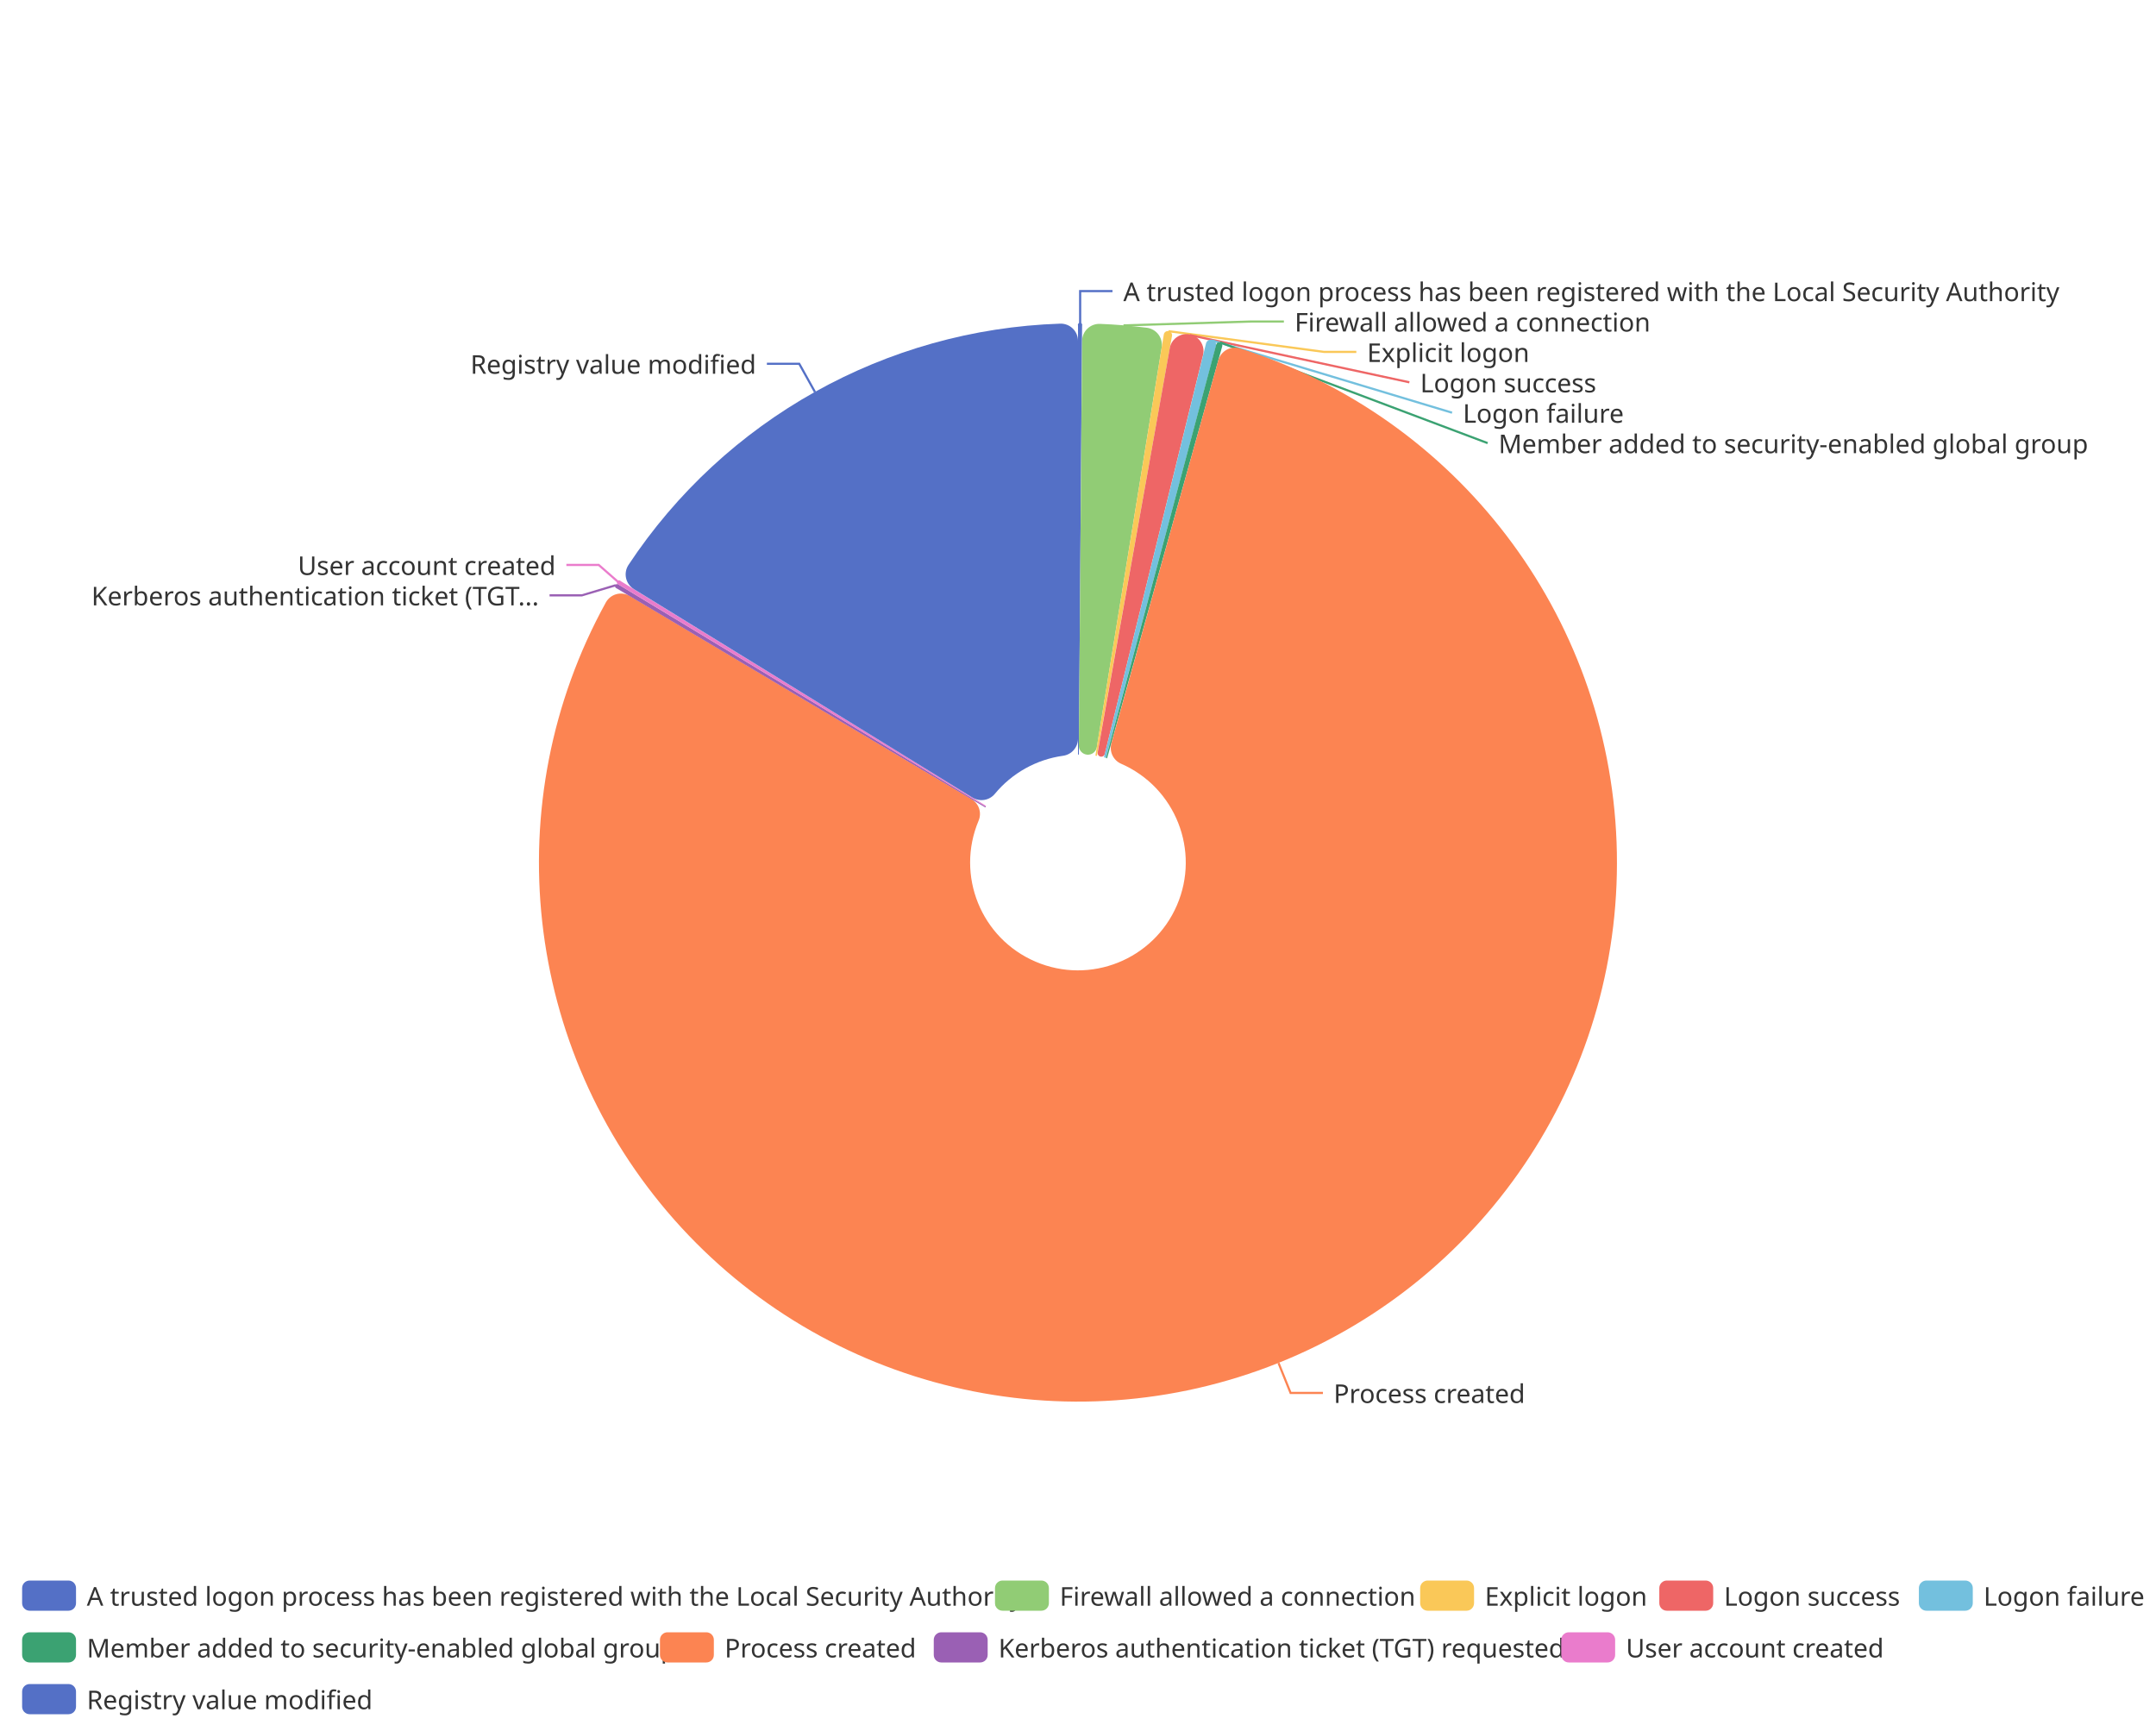
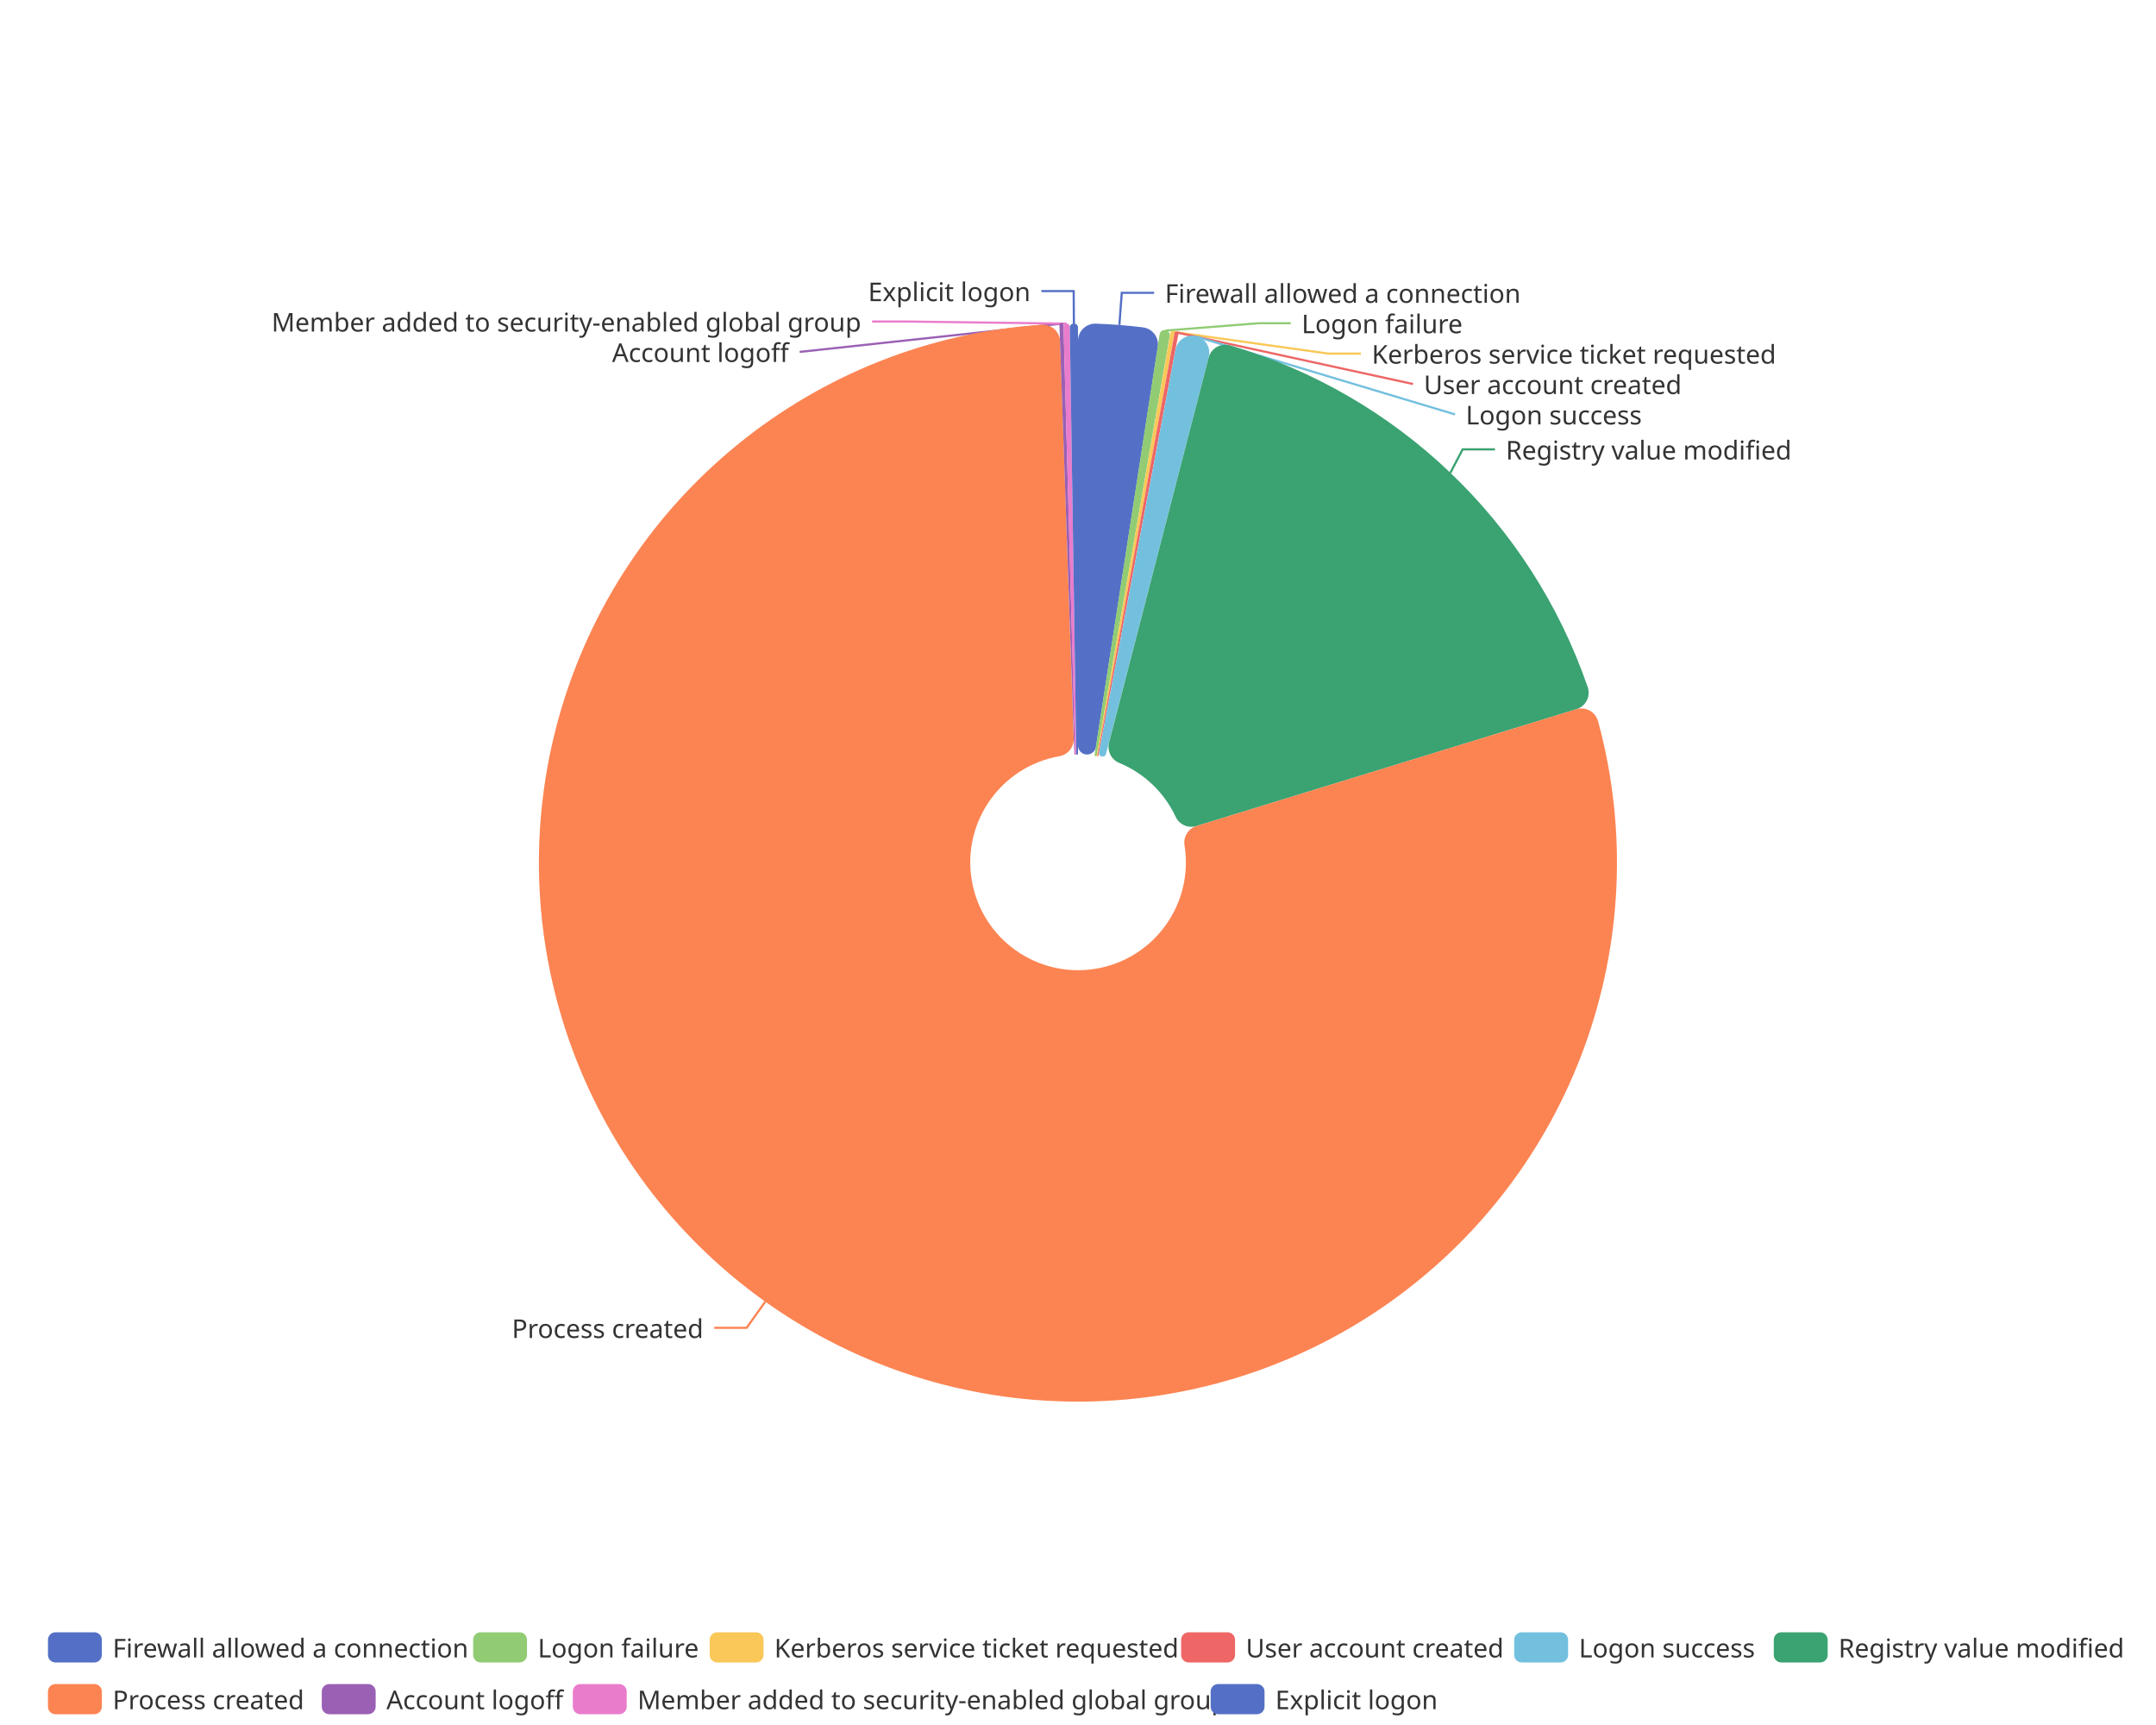
<svg xmlns="http://www.w3.org/2000/svg" width="1000" height="800" version="1.1" baseProfile="full" viewBox="0 0 1000 800">
  <rect width="1000" height="800" x="0" y="0" id="0" fill="none" />
-   <polyline points="501 150 501 135 516 135" fill="none" stroke="#5470c6" />
-   <polyline points="521.1 150.9 580.5 149.1 595.5 149.1" fill="none" stroke="#91cc75" />
-   <polyline points="542 153.6 614.1 163.2 629.1 163.2" fill="none" stroke="#fac858" />
-   <polyline points="551.9 155.4 653.7 177.3 653.7 177.3" fill="none" stroke="#ee6666" />
-   <polyline points="562.2 157.9 673.5 191.4 673.5 191.4" fill="none" stroke="#73c0de" />
-   <polyline points="565.9 158.8 690 205.5 690 205.5" fill="none" stroke="#3ba272" />
-   <polyline points="593 632.1 598.6 646 613.6 646" fill="none" stroke="#fc8452" />
-   <polyline points="285.6 271.4 269.9 276.1 254.9 276.1" fill="none" stroke="#9a60b4" />
-   <polyline points="286.6 269.8 277.7 262 262.7 262" fill="none" stroke="#ea7ccc" />
-   <polyline points="378 181.8 370.7 168.7 355.7 168.7" fill="none" stroke="#5470c6" />
-   <path d="M500 151A1 1 0 1 1 501.9 151L500.4 349.8A0.2 0.2 0 0 1 500 349.8Z" fill="#5470c6" />
-   <path d="M501.9 158.1A8 8 0 0 1 510.2 150.2A250 250 0 0 1 531.9 152A8 8 0 0 1 538.8 161.3L508.7 346.7A4.2 4.2 0 0 1 500.4 346Z" fill="#91cc75" />
-   <path d="M539.8 155.1A1.9 1.9 0 1 1 543.6 155.8L508.8 350.4A0.4 0.4 0 0 1 508.1 350.3Z" fill="#fac858" />
-   <path d="M542.5 161.8A7.9 7.9 0 1 1 557.9 165.1L512.4 349.8A1.7 1.7 0 0 1 509.1 349.1Z" fill="#ee6666" />
-   <path d="M559.3 159.6A2.4 2.4 0 1 1 563.9 160.8L513 351.2A0.5 0.5 0 0 1 512.1 351Z" fill="#73c0de" />
-   <path d="M564.1 159.8A1.4 1.4 0 1 1 566.9 160.6L513.5 351.6A0.3 0.3 0 0 1 513 351.4Z" fill="#3ba272" />
-   <path d="M565.1 167A8 8 0 0 1 575.2 161.6A250 250 0 1 1 281 279.4A8 8 0 0 1 292.1 276.4L450.6 370.6A8 8 0 0 1 453.9 380.6A50 50 0 1 0 520 354.2A8 8 0 0 1 515.5 344.7Z" fill="#fc8452" />
-   <path d="M285.9 272.8A1 1 0 1 1 286.9 271.1L457.1 374A0.2 0.2 0 0 1 456.9 374.4Z" fill="#9a60b4" />
-   <path d="M286.9 271.1A1 1 0 1 1 287.9 269.5L457.3 373.7A0.2 0.2 0 0 1 457.1 374Z" fill="#ea7ccc" />
-   <path d="M294 273.2A8 8 0 0 1 291.5 262A250 250 0 0 1 491.7 150.1A8 8 0 0 1 500 158.1L500 342.6A8 8 0 0 1 493.1 350.5A50 50 0 0 0 461.4 368.2A8 8 0 0 1 451.1 369.9Z" fill="#5470c6" />
-   <text dominant-baseline="central" text-anchor="start" style="font-size:12px;font-family:sans-serif;" xml:space="preserve" transform="translate(521.0166 135.002)" fill="#333" stroke="rgb(255,255,255)" stroke-width="2" paint-order="stroke" stroke-miterlimit="2">A trusted logon process has been registered with the Local Security Authority</text>
-   <text dominant-baseline="central" text-anchor="start" style="font-size:12px;font-family:sans-serif;" xml:space="preserve" transform="translate(600.4792 149.102)" fill="#333" stroke="rgb(255,255,255)" stroke-width="2" paint-order="stroke" stroke-miterlimit="2">Firewall allowed a connection</text>
-   <text dominant-baseline="central" text-anchor="start" style="font-size:12px;font-family:sans-serif;" xml:space="preserve" transform="translate(634.0788 163.202)" fill="#333" stroke="rgb(255,255,255)" stroke-width="2" paint-order="stroke" stroke-miterlimit="2">Explicit logon</text>
-   <text dominant-baseline="central" text-anchor="start" style="font-size:12px;font-family:sans-serif;" xml:space="preserve" transform="translate(658.7199 177.302)" fill="#333" stroke="rgb(255,255,255)" stroke-width="2" paint-order="stroke" stroke-miterlimit="2">Logon success</text>
-   <text dominant-baseline="central" text-anchor="start" style="font-size:12px;font-family:sans-serif;" xml:space="preserve" transform="translate(678.5043 191.402)" fill="#333" stroke="rgb(255,255,255)" stroke-width="2" paint-order="stroke" stroke-miterlimit="2">Logon failure</text>
-   <text dominant-baseline="central" text-anchor="start" style="font-size:12px;font-family:sans-serif;" xml:space="preserve" transform="translate(695.0401 205.502)" fill="#333" stroke="rgb(255,255,255)" stroke-width="2" paint-order="stroke" stroke-miterlimit="2">Member added to security-enabled global group</text>
-   <text dominant-baseline="central" text-anchor="start" style="font-size:12px;font-family:sans-serif;" xml:space="preserve" transform="translate(618.5573 645.9908)" fill="#333" stroke="rgb(255,255,255)" stroke-width="2" paint-order="stroke" stroke-miterlimit="2">Process created</text>
-   <text dominant-baseline="central" text-anchor="end" style="font-size:12px;font-family:sans-serif;" xml:space="preserve" transform="translate(249.9493 276.0878)" fill="#333" stroke="rgb(255,255,255)" stroke-width="2" paint-order="stroke" stroke-miterlimit="2">Kerberos authentication ticket (TGT...</text>
-   <text dominant-baseline="central" text-anchor="end" style="font-size:12px;font-family:sans-serif;" xml:space="preserve" transform="translate(257.741 261.9878)" fill="#333" stroke="rgb(255,255,255)" stroke-width="2" paint-order="stroke" stroke-miterlimit="2">User account created</text>
-   <text dominant-baseline="central" text-anchor="end" style="font-size:12px;font-family:sans-serif;" xml:space="preserve" transform="translate(350.7289 168.6691)" fill="#333" stroke="rgb(255,255,255)" stroke-width="2" paint-order="stroke" stroke-miterlimit="2">Registry value modified</text>
-   <path d="M-5 -5l989.5 0l0 72l-989.5 0Z" transform="translate(10.26 733)" fill="rgb(0,0,0)" fill-opacity="0" stroke="#ccc" stroke-width="0" />
-   <path d="M3.5 0L21.5 0A3.5 3.5 0 0 1 25 3.5L25 10.5A3.5 3.5 0 0 1 21.5 14L3.5 14A3.5 3.5 0 0 1 0 10.5L0 3.5A3.5 3.5 0 0 1 3.5 0" transform="translate(10.26 733)" fill="#5470c6" />
-   <text dominant-baseline="central" text-anchor="start" style="font-size:12px;font-family:sans-serif;" xml:space="preserve" x="30" y="7" transform="translate(10.26 733)" fill="#333">A trusted logon process has been registered with the Local Security Authority</text>
-   <path d="M3.5 0L21.5 0A3.5 3.5 0 0 1 25 3.5L25 10.5A3.5 3.5 0 0 1 21.5 14L3.5 14A3.5 3.5 0 0 1 0 10.5L0 3.5A3.5 3.5 0 0 1 3.5 0" transform="translate(461.5 733)" fill="#91cc75" />
-   <text dominant-baseline="central" text-anchor="start" style="font-size:12px;font-family:sans-serif;" xml:space="preserve" x="30" y="7" transform="translate(461.5 733)" fill="#333">Firewall allowed a connection</text>
-   <path d="M3.5 0L21.5 0A3.5 3.5 0 0 1 25 3.5L25 10.5A3.5 3.5 0 0 1 21.5 14L3.5 14A3.5 3.5 0 0 1 0 10.5L0 3.5A3.5 3.5 0 0 1 3.5 0" transform="translate(658.7 733)" fill="#fac858" />
-   <text dominant-baseline="central" text-anchor="start" style="font-size:12px;font-family:sans-serif;" xml:space="preserve" x="30" y="7" transform="translate(658.7 733)" fill="#333">Explicit logon</text>
-   <path d="M3.5 0L21.5 0A3.5 3.5 0 0 1 25 3.5L25 10.5A3.5 3.5 0 0 1 21.5 14L3.5 14A3.5 3.5 0 0 1 0 10.5L0 3.5A3.5 3.5 0 0 1 3.5 0" transform="translate(769.62 733)" fill="#ee6666" />
-   <text dominant-baseline="central" text-anchor="start" style="font-size:12px;font-family:sans-serif;" xml:space="preserve" x="30" y="7" transform="translate(769.62 733)" fill="#333">Logon success</text>
-   <path d="M3.5 0L21.5 0A3.5 3.5 0 0 1 25 3.5L25 10.5A3.5 3.5 0 0 1 21.5 14L3.5 14A3.5 3.5 0 0 1 0 10.5L0 3.5A3.5 3.5 0 0 1 3.5 0" transform="translate(890.02 733)" fill="#73c0de" />
-   <text dominant-baseline="central" text-anchor="start" style="font-size:12px;font-family:sans-serif;" xml:space="preserve" x="30" y="7" transform="translate(890.02 733)" fill="#333">Logon failure</text>
-   <path d="M3.5 0L21.5 0A3.5 3.5 0 0 1 25 3.5L25 10.5A3.5 3.5 0 0 1 21.5 14L3.5 14A3.5 3.5 0 0 1 0 10.5L0 3.5A3.5 3.5 0 0 1 3.5 0" transform="translate(10.26 757)" fill="#3ba272" />
-   <text dominant-baseline="central" text-anchor="start" style="font-size:12px;font-family:sans-serif;" xml:space="preserve" x="30" y="7" transform="translate(10.26 757)" fill="#333">Member added to security-enabled global group</text>
-   <path d="M3.5 0L21.5 0A3.5 3.5 0 0 1 25 3.5L25 10.5A3.5 3.5 0 0 1 21.5 14L3.5 14A3.5 3.5 0 0 1 0 10.5L0 3.5A3.5 3.5 0 0 1 3.5 0" transform="translate(306.1 757)" fill="#fc8452" />
-   <text dominant-baseline="central" text-anchor="start" style="font-size:12px;font-family:sans-serif;" xml:space="preserve" x="30" y="7" transform="translate(306.1 757)" fill="#333">Process created</text>
-   <path d="M3.5 0L21.5 0A3.5 3.5 0 0 1 25 3.5L25 10.5A3.5 3.5 0 0 1 21.5 14L3.5 14A3.5 3.5 0 0 1 0 10.5L0 3.5A3.5 3.5 0 0 1 3.5 0" transform="translate(433.1 757)" fill="#9a60b4" />
-   <text dominant-baseline="central" text-anchor="start" style="font-size:12px;font-family:sans-serif;" xml:space="preserve" x="30" y="7" transform="translate(433.1 757)" fill="#333">Kerberos authentication ticket (TGT) requested</text>
-   <path d="M3.5 0L21.5 0A3.5 3.5 0 0 1 25 3.5L25 10.5A3.5 3.5 0 0 1 21.5 14L3.5 14A3.5 3.5 0 0 1 0 10.5L0 3.5A3.5 3.5 0 0 1 3.5 0" transform="translate(724.14 757)" fill="#ea7ccc" />
-   <text dominant-baseline="central" text-anchor="start" style="font-size:12px;font-family:sans-serif;" xml:space="preserve" x="30" y="7" transform="translate(724.14 757)" fill="#333">User account created</text>
-   <path d="M3.5 0L21.5 0A3.5 3.5 0 0 1 25 3.5L25 10.5A3.5 3.5 0 0 1 21.5 14L3.5 14A3.5 3.5 0 0 1 0 10.5L0 3.5A3.5 3.5 0 0 1 3.5 0" transform="translate(10.26 781)" fill="#5470c6" />
-   <text dominant-baseline="central" text-anchor="start" style="font-size:12px;font-family:sans-serif;" xml:space="preserve" x="30" y="7" transform="translate(10.26 781)" fill="#333">Registry value modified</text>
+   <polyline points="519.2 150.7 520.3 135.8 535.3 135.8" fill="none" stroke="#5470c6" />
+   <polyline points="540.6 153.3 583.7 149.9 598.7 149.9" fill="none" stroke="#91cc75" />
+   <polyline points="543.9 153.9 616.2 164 631.2 164" fill="none" stroke="#fac858" />
+   <polyline points="545.8 154.2 655.4 178.1 655.4 178.1" fill="none" stroke="#ee6666" />
+   <polyline points="554.7 156.1 674.9 192.2 674.9 192.2" fill="none" stroke="#73c0de" />
+   <polyline points="672.7 219.3 678.4 208.4 693.4 208.4" fill="none" stroke="#3ba272" />
+   <polyline points="355 603.6 346.3 615.8 331.3 615.8" fill="none" stroke="#fc8452" />
+   <polyline points="492.3 150.1 370.9 163.2 370.9 163.2" fill="none" stroke="#9a60b4" />
+   <polyline points="494.7 150.1 419.5 149.1 404.5 149.1" fill="none" stroke="#ea7ccc" />
+   <polyline points="498.1 150 498 135 483 135" fill="none" stroke="#5470c6" />
+   <path d="M500 158.1A8 8 0 0 1 508.3 150.1A250 250 0 0 1 530 151.8A8 8 0 0 1 537 161L508.3 346.6A4.2 4.2 0 0 1 500 346Z" fill="#5470c6" />
+   <path d="M537.8 155.3A2.4 2.4 0 1 1 542.5 156.1L508.7 350.3A0.5 0.5 0 0 1 507.7 350.1Z" fill="#91cc75" />
+   <path d="M542.8 154.7A1 1 0 1 1 544.7 155L509 350.6A0.2 0.2 0 0 1 508.6 350.6Z" fill="#fac858" />
+   <path d="M544.7 155A1 1 0 1 1 546.5 155.3L509.4 350.7A0.2 0.2 0 0 1 509 350.6Z" fill="#ee6666" />
+   <path d="M545.2 162.3A7.9 7.9 0 1 1 560.6 165.7L512.9 350A1.7 1.7 0 0 1 509.7 349.3Z" fill="#73c0de" />
+   <path d="M560.6 165.8A8 8 0 0 1 570.6 160.2A250 250 0 0 1 736.4 318.6A8 8 0 0 1 731.2 328.9L554.9 383.1A8 8 0 0 1 545.3 378.8A50 50 0 0 0 519.1 353.8A8 8 0 0 1 514.4 344.4Z" fill="#3ba272" />
+   <path d="M731.2 328.9A8 8 0 0 1 741.2 334.4A250 250 0 1 1 483.1 150.6A8 8 0 0 1 491.7 158.3L498 342.6A8 8 0 0 1 491.4 350.7A50 50 0 1 0 549.4 392A8 8 0 0 1 554.9 383.1Z" fill="#fc8452" />
+   <path d="M491.4 151.1A1 1 0 1 1 493.3 151L498.7 349.8A0.2 0.2 0 0 1 498.3 349.8Z" fill="#9a60b4" />
+   <path d="M493.3 151.5A1.4 1.4 0 1 1 496.2 151.5L499.2 349.7A0.3 0.3 0 0 1 498.6 349.7Z" fill="#ea7ccc" />
+   <path d="M496.2 151.9A1.9 1.9 0 1 1 500 151.9L500 349.6A0.4 0.4 0 0 1 499.2 349.6Z" fill="#5470c6" />
+   <text dominant-baseline="central" text-anchor="start" style="font-size:12px;font-family:sans-serif;" xml:space="preserve" transform="translate(540.3123 135.7796)" fill="#333" stroke="rgb(255,255,255)" stroke-width="2" paint-order="stroke" stroke-miterlimit="2">Firewall allowed a connection</text>
+   <text dominant-baseline="central" text-anchor="start" style="font-size:12px;font-family:sans-serif;" xml:space="preserve" transform="translate(603.7086 149.8796)" fill="#333" stroke="rgb(255,255,255)" stroke-width="2" paint-order="stroke" stroke-miterlimit="2">Logon failure</text>
+   <text dominant-baseline="central" text-anchor="start" style="font-size:12px;font-family:sans-serif;" xml:space="preserve" transform="translate(636.2494 163.9796)" fill="#333" stroke="rgb(255,255,255)" stroke-width="2" paint-order="stroke" stroke-miterlimit="2">Kerberos service ticket requested</text>
+   <text dominant-baseline="central" text-anchor="start" style="font-size:12px;font-family:sans-serif;" xml:space="preserve" transform="translate(660.3866 178.0796)" fill="#333" stroke="rgb(255,255,255)" stroke-width="2" paint-order="stroke" stroke-miterlimit="2">User account created</text>
+   <text dominant-baseline="central" text-anchor="start" style="font-size:12px;font-family:sans-serif;" xml:space="preserve" transform="translate(679.8539 192.1796)" fill="#333" stroke="rgb(255,255,255)" stroke-width="2" paint-order="stroke" stroke-miterlimit="2">Logon success</text>
+   <text dominant-baseline="central" text-anchor="start" style="font-size:12px;font-family:sans-serif;" xml:space="preserve" transform="translate(698.4247 208.4267)" fill="#333" stroke="rgb(255,255,255)" stroke-width="2" paint-order="stroke" stroke-miterlimit="2">Registry value modified</text>
+   <text dominant-baseline="central" text-anchor="end" style="font-size:12px;font-family:sans-serif;" xml:space="preserve" transform="translate(326.2588 615.844)" fill="#333" stroke="rgb(255,255,255)" stroke-width="2" paint-order="stroke" stroke-miterlimit="2">Process created</text>
+   <text dominant-baseline="central" text-anchor="end" style="font-size:12px;font-family:sans-serif;" xml:space="preserve" transform="translate(365.8755 163.2078)" fill="#333" stroke="rgb(255,255,255)" stroke-width="2" paint-order="stroke" stroke-miterlimit="2">Account logoff</text>
+   <text dominant-baseline="central" text-anchor="end" style="font-size:12px;font-family:sans-serif;" xml:space="preserve" transform="translate(399.4504 149.1078)" fill="#333" stroke="rgb(255,255,255)" stroke-width="2" paint-order="stroke" stroke-miterlimit="2">Member added to security-enabled global group</text>
+   <text dominant-baseline="central" text-anchor="end" style="font-size:12px;font-family:sans-serif;" xml:space="preserve" transform="translate(477.9668 135.0078)" fill="#333" stroke="rgb(255,255,255)" stroke-width="2" paint-order="stroke" stroke-miterlimit="2">Explicit logon</text>
+   <path d="M-5 -5l965.5 0l0 48l-965.5 0Z" transform="translate(22.24 757)" fill="rgb(0,0,0)" fill-opacity="0" stroke="#ccc" stroke-width="0" />
+   <path d="M3.5 0L21.5 0A3.5 3.5 0 0 1 25 3.5L25 10.5A3.5 3.5 0 0 1 21.5 14L3.5 14A3.5 3.5 0 0 1 0 10.5L0 3.5A3.5 3.5 0 0 1 3.5 0" transform="translate(22.24 757)" fill="#5470c6" />
+   <text dominant-baseline="central" text-anchor="start" style="font-size:12px;font-family:sans-serif;" xml:space="preserve" x="30" y="7" transform="translate(22.24 757)" fill="#333">Firewall allowed a connection</text>
+   <path d="M3.5 0L21.5 0A3.5 3.5 0 0 1 25 3.5L25 10.5A3.5 3.5 0 0 1 21.5 14L3.5 14A3.5 3.5 0 0 1 0 10.5L0 3.5A3.5 3.5 0 0 1 3.5 0" transform="translate(219.44 757)" fill="#91cc75" />
+   <text dominant-baseline="central" text-anchor="start" style="font-size:12px;font-family:sans-serif;" xml:space="preserve" x="30" y="7" transform="translate(219.44 757)" fill="#333">Logon failure</text>
+   <path d="M3.5 0L21.5 0A3.5 3.5 0 0 1 25 3.5L25 10.5A3.5 3.5 0 0 1 21.5 14L3.5 14A3.5 3.5 0 0 1 0 10.5L0 3.5A3.5 3.5 0 0 1 3.5 0" transform="translate(329.16 757)" fill="#fac858" />
+   <text dominant-baseline="central" text-anchor="start" style="font-size:12px;font-family:sans-serif;" xml:space="preserve" x="30" y="7" transform="translate(329.16 757)" fill="#333">Kerberos service ticket requested</text>
+   <path d="M3.5 0L21.5 0A3.5 3.5 0 0 1 25 3.5L25 10.5A3.5 3.5 0 0 1 21.5 14L3.5 14A3.5 3.5 0 0 1 0 10.5L0 3.5A3.5 3.5 0 0 1 3.5 0" transform="translate(547.84 757)" fill="#ee6666" />
+   <text dominant-baseline="central" text-anchor="start" style="font-size:12px;font-family:sans-serif;" xml:space="preserve" x="30" y="7" transform="translate(547.84 757)" fill="#333">User account created</text>
+   <path d="M3.5 0L21.5 0A3.5 3.5 0 0 1 25 3.5L25 10.5A3.5 3.5 0 0 1 21.5 14L3.5 14A3.5 3.5 0 0 1 0 10.5L0 3.5A3.5 3.5 0 0 1 3.5 0" transform="translate(702.32 757)" fill="#73c0de" />
+   <text dominant-baseline="central" text-anchor="start" style="font-size:12px;font-family:sans-serif;" xml:space="preserve" x="30" y="7" transform="translate(702.32 757)" fill="#333">Logon success</text>
+   <path d="M3.5 0L21.5 0A3.5 3.5 0 0 1 25 3.5L25 10.5A3.5 3.5 0 0 1 21.5 14L3.5 14A3.5 3.5 0 0 1 0 10.5L0 3.5A3.5 3.5 0 0 1 3.5 0" transform="translate(822.72 757)" fill="#3ba272" />
+   <text dominant-baseline="central" text-anchor="start" style="font-size:12px;font-family:sans-serif;" xml:space="preserve" x="30" y="7" transform="translate(822.72 757)" fill="#333">Registry value modified</text>
+   <path d="M3.5 0L21.5 0A3.5 3.5 0 0 1 25 3.5L25 10.5A3.5 3.5 0 0 1 21.5 14L3.5 14A3.5 3.5 0 0 1 0 10.5L0 3.5A3.5 3.5 0 0 1 3.5 0" transform="translate(22.24 781)" fill="#fc8452" />
+   <text dominant-baseline="central" text-anchor="start" style="font-size:12px;font-family:sans-serif;" xml:space="preserve" x="30" y="7" transform="translate(22.24 781)" fill="#333">Process created</text>
+   <path d="M3.5 0L21.5 0A3.5 3.5 0 0 1 25 3.5L25 10.5A3.5 3.5 0 0 1 21.5 14L3.5 14A3.5 3.5 0 0 1 0 10.5L0 3.5A3.5 3.5 0 0 1 3.5 0" transform="translate(149.24 781)" fill="#9a60b4" />
+   <text dominant-baseline="central" text-anchor="start" style="font-size:12px;font-family:sans-serif;" xml:space="preserve" x="30" y="7" transform="translate(149.24 781)" fill="#333">Account logoff</text>
+   <path d="M3.5 0L21.5 0A3.5 3.5 0 0 1 25 3.5L25 10.5A3.5 3.5 0 0 1 21.5 14L3.5 14A3.5 3.5 0 0 1 0 10.5L0 3.5A3.5 3.5 0 0 1 3.5 0" transform="translate(265.68 781)" fill="#ea7ccc" />
+   <text dominant-baseline="central" text-anchor="start" style="font-size:12px;font-family:sans-serif;" xml:space="preserve" x="30" y="7" transform="translate(265.68 781)" fill="#333">Member added to security-enabled global group</text>
+   <path d="M3.5 0L21.5 0A3.5 3.5 0 0 1 25 3.5L25 10.5A3.5 3.5 0 0 1 21.5 14L3.5 14A3.5 3.5 0 0 1 0 10.5L0 3.5A3.5 3.5 0 0 1 3.5 0" transform="translate(561.52 781)" fill="#5470c6" />
+   <text dominant-baseline="central" text-anchor="start" style="font-size:12px;font-family:sans-serif;" xml:space="preserve" x="30" y="7" transform="translate(561.52 781)" fill="#333">Explicit logon</text>
</svg>
